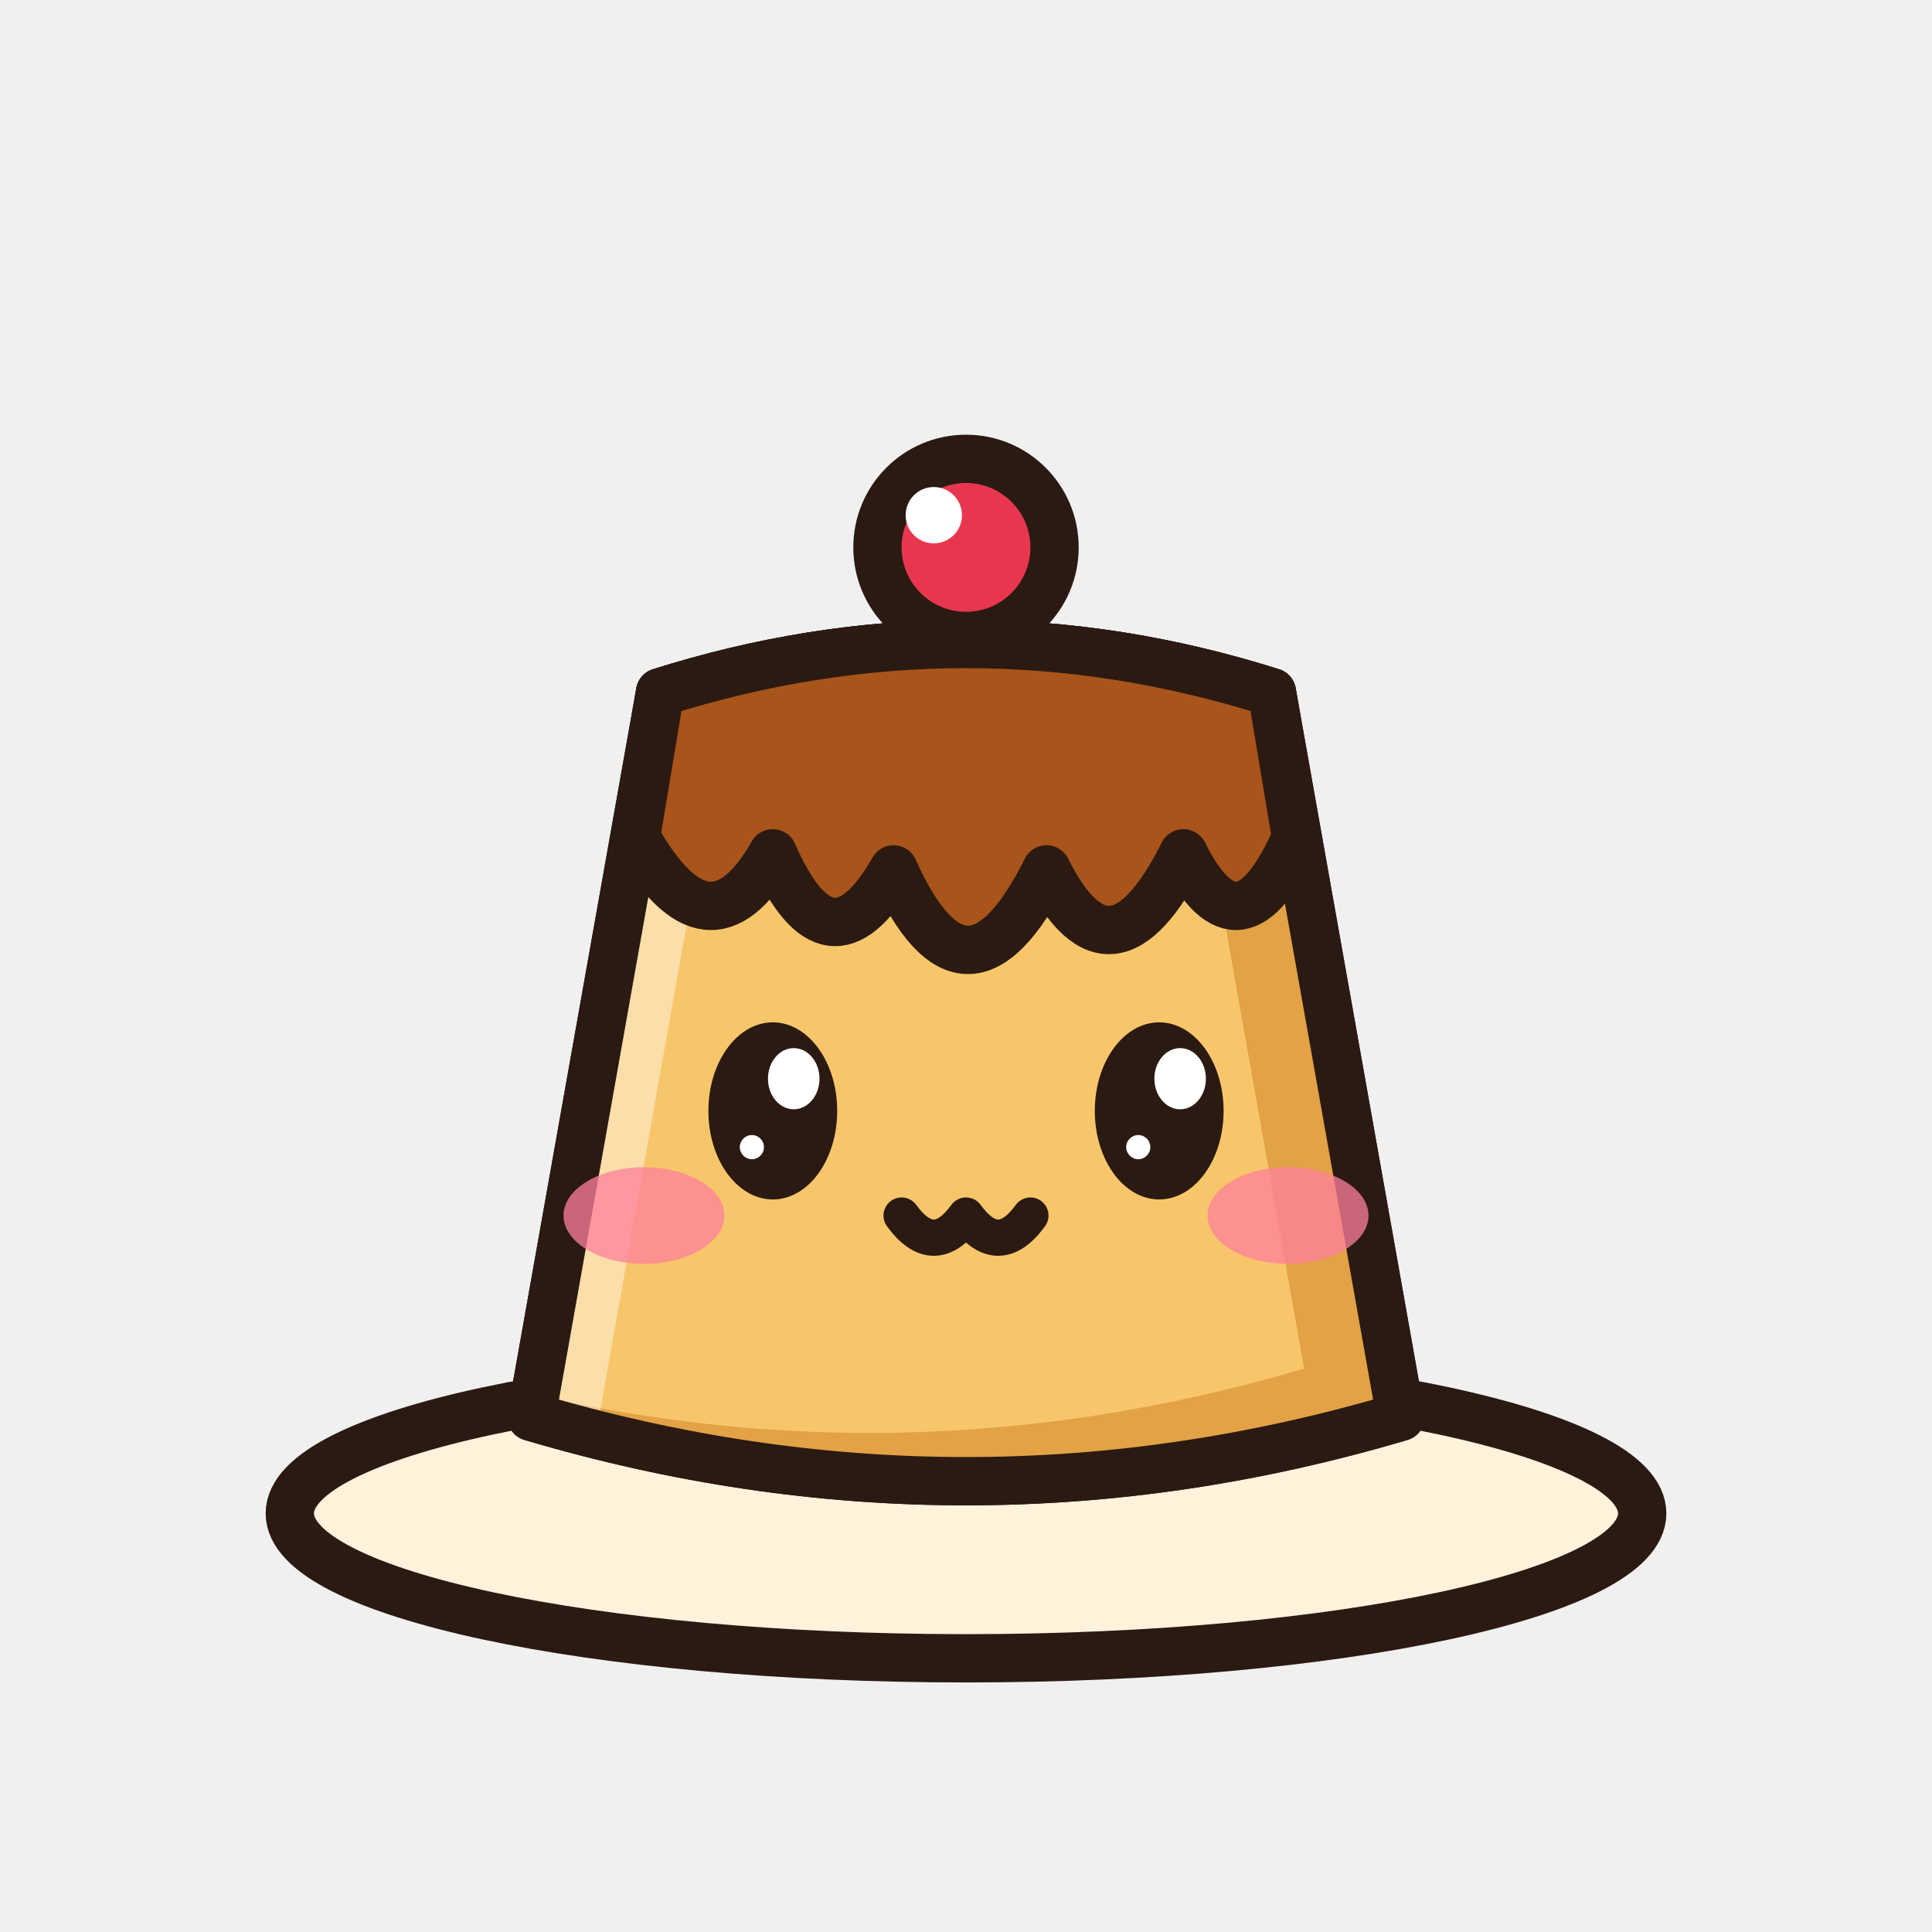
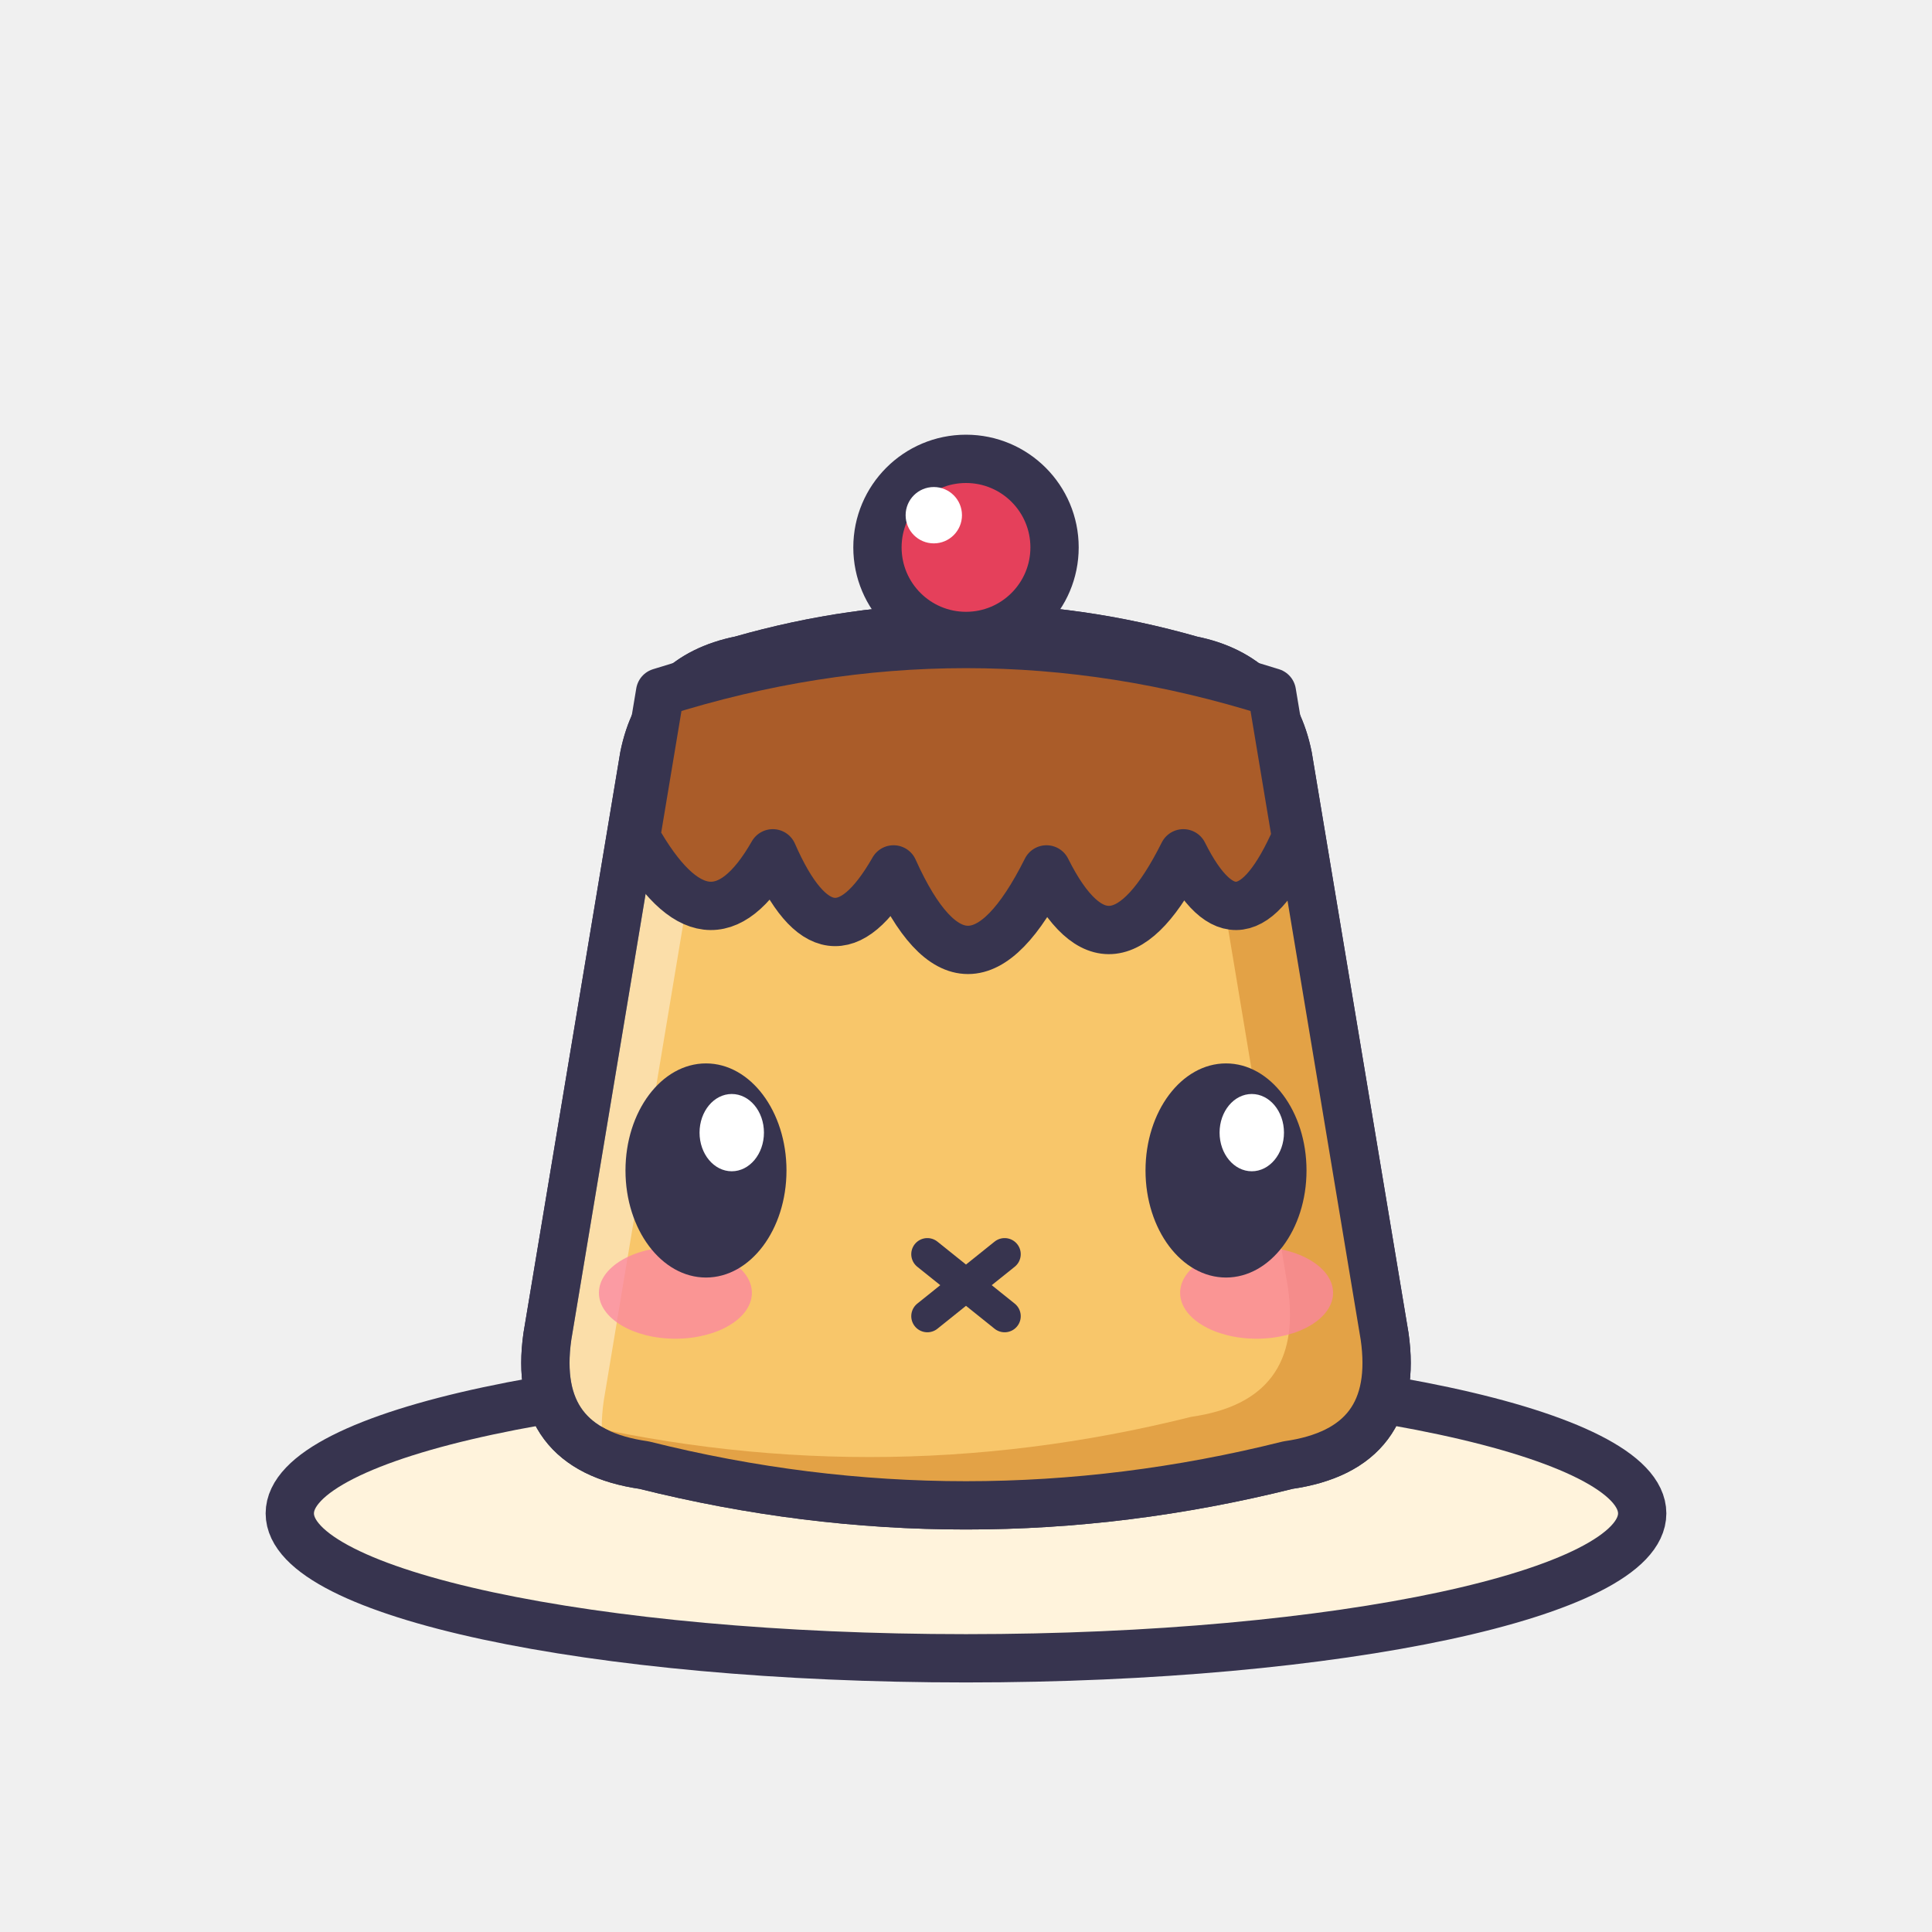
<svg xmlns="http://www.w3.org/2000/svg" viewBox="0 0 240 240" width="240" height="240">
-   <g stroke="#2a1a12" stroke-width="6" stroke-linejoin="round" stroke-linecap="round">
+   <g stroke="#37344f" stroke-width="6" stroke-linejoin="round" stroke-linecap="round">
    <g transform="translate(20 20)">
      <ellipse cx="100" cy="168" rx="84" ry="18" fill="#fff3dc" />
-       <mask id="k27">
-         <path d="M46 156 L62 66 Q100 54 138 66 L154 156 Q100 172 46 156Z" fill="#fff" stroke="none" />
-         <path d="M46 156 L62 66 Q100 54 138 66 L154 156 Q100 172 46 156Z" fill="#000" stroke="none" transform="translate(-12 -6)" />
+       <mask id="k25">
+         <path d="M48 146 L60 74 Q62 64 72 62 Q100 54 128 62 Q138 64 140 74 L152 146 Q154 160 140 162 Q100 172 60 162 Q46 160 48 146Z" fill="#ffffff" stroke="none" />
+         <path d="M48 146 L60 74 Q62 64 72 62 Q100 54 128 62 Q138 64 140 74 L152 146 Q154 160 140 162 Q100 172 60 162 Q46 160 48 146Z" fill="#000000" stroke="none" transform="translate(-12 -6)" />
      </mask>
-       <path d="M46 156 L62 66 Q100 54 138 66 L154 156 Q100 172 46 156Z" fill="#f8c66a" />
-       <path d="M46 156 L62 66 Q100 54 138 66 L154 156 Q100 172 46 156Z" fill="#e3a246" stroke="none" mask="url(#k27)" />
-       <mask id="k28">
-         <path d="M46 156 L62 66 Q100 54 138 66 L154 156 Q100 172 46 156Z" fill="#fff" stroke="none" />
-         <path d="M46 156 L62 66 Q100 54 138 66 L154 156 Q100 172 46 156Z" fill="#000" stroke="none" transform="translate(7 8)" />
+       <path d="M48 146 L60 74 Q62 64 72 62 Q100 54 128 62 Q138 64 140 74 L152 146 Q154 160 140 162 Q100 172 60 162 Q46 160 48 146Z" fill="#f8c66a" />
+       <path d="M48 146 L60 74 Q62 64 72 62 Q100 54 128 62 Q138 64 140 74 L152 146 Q154 160 140 162 Q100 172 60 162 Q46 160 48 146Z" fill="#e3a246" stroke="none" mask="url(#k25)" />
+       <mask id="k26">
+         <path d="M48 146 L60 74 Q62 64 72 62 Q100 54 128 62 Q138 64 140 74 L152 146 Q154 160 140 162 Q100 172 60 162 Q46 160 48 146Z" fill="#ffffff" stroke="none" />
+         <path d="M48 146 L60 74 Q62 64 72 62 Q100 54 128 62 Q138 64 140 74 L152 146 Q154 160 140 162 Q100 172 60 162 Q46 160 48 146Z" fill="#000000" stroke="none" transform="translate(7 8)" />
      </mask>
-       <path d="M46 156 L62 66 Q100 54 138 66 L154 156 Q100 172 46 156Z" fill="#fff" stroke="none" opacity=".42" mask="url(#k28)" />
-       <path d="M46 156 L62 66 Q100 54 138 66 L154 156 Q100 172 46 156Z" fill="none" />
-       <path d="M62 66 Q100 54 138 66 L141 84 Q134 100 127 86 Q118 104 110 88 Q100 108 91 88 Q83 102 76 86 Q68 100 59 84Z" fill="#a8541a" />
-       <circle cx="100" cy="48" r="11" fill="#e8364f" />
-       <circle cx="96" cy="44" r="3.5" fill="#fff" stroke="none" />
-       <ellipse cx="60.0" cy="131.0" rx="10.0" ry="6.0" fill="#ff7f9c" stroke="none" opacity=".75" />
-       <ellipse cx="140.0" cy="131.0" rx="10.0" ry="6.0" fill="#ff7f9c" stroke="none" opacity=".75" />
-       <ellipse cx="76.0" cy="118.0" rx="8.0" ry="11.0" fill="#2a1a12" stroke="none" />
-       <ellipse cx="78.6" cy="114.0" rx="3.2" ry="3.8" fill="#fff" stroke="none" />
-       <circle cx="73.4" cy="122.5" r="1.5" fill="#fff" stroke="none" />
-       <ellipse cx="124.0" cy="118.0" rx="8.0" ry="11.0" fill="#2a1a12" stroke="none" />
-       <ellipse cx="126.6" cy="114.0" rx="3.2" ry="3.8" fill="#fff" stroke="none" />
-       <circle cx="121.4" cy="122.5" r="1.5" fill="#fff" stroke="none" />
-       <path d="M92.0 131.0 q4.0 5.5 8.0 0 q4.0 5.5 8.0 0" fill="none" stroke-width="4.5" />
+       <path d="M48 146 L60 74 Q62 64 72 62 Q100 54 128 62 Q138 64 140 74 L152 146 Q154 160 140 162 Q100 172 60 162 Q46 160 48 146Z" fill="#ffffff" stroke="none" opacity=".42" mask="url(#k26)" />
+       <path d="M48 146 L60 74 Q62 64 72 62 Q100 54 128 62 Q138 64 140 74 L152 146 Q154 160 140 162 Q100 172 60 162 Q46 160 48 146Z" fill="none" />
+       <path d="M62 66 Q100 54 138 66 L141 84 Q134 100 127 86 Q118 104 110 88 Q100 108 91 88 Q83 102 76 86 Q68 100 59 84Z" fill="#aa5c29" />
+       <circle cx="100" cy="48" r="11" fill="#e5405b" />
+       <circle cx="96" cy="44" r="3.5" fill="#ffffff" stroke="none" />
+       <ellipse cx="63.9" cy="140.6" rx="9.5" ry="5.7" fill="#fb84a2" stroke="none" opacity=".75" />
+       <ellipse cx="136.1" cy="140.6" rx="9.5" ry="5.7" fill="#fb84a2" stroke="none" opacity=".75" />
+       <ellipse cx="67.7" cy="125.4" rx="10.0" ry="13.3" fill="#37344f" stroke="none" />
+       <ellipse cx="70.9" cy="120.7" rx="4.0" ry="4.8" fill="#ffffff" stroke="none" />
+       <ellipse cx="132.3" cy="125.4" rx="10.0" ry="13.3" fill="#37344f" stroke="none" />
+       <ellipse cx="135.5" cy="120.7" rx="4.0" ry="4.8" fill="#ffffff" stroke="none" />
+       <path d="M95.2 135.8 L104.8 143.5 M104.8 135.8 L95.2 143.5" stroke-width="4.0" />
    </g>
  </g>
</svg>
